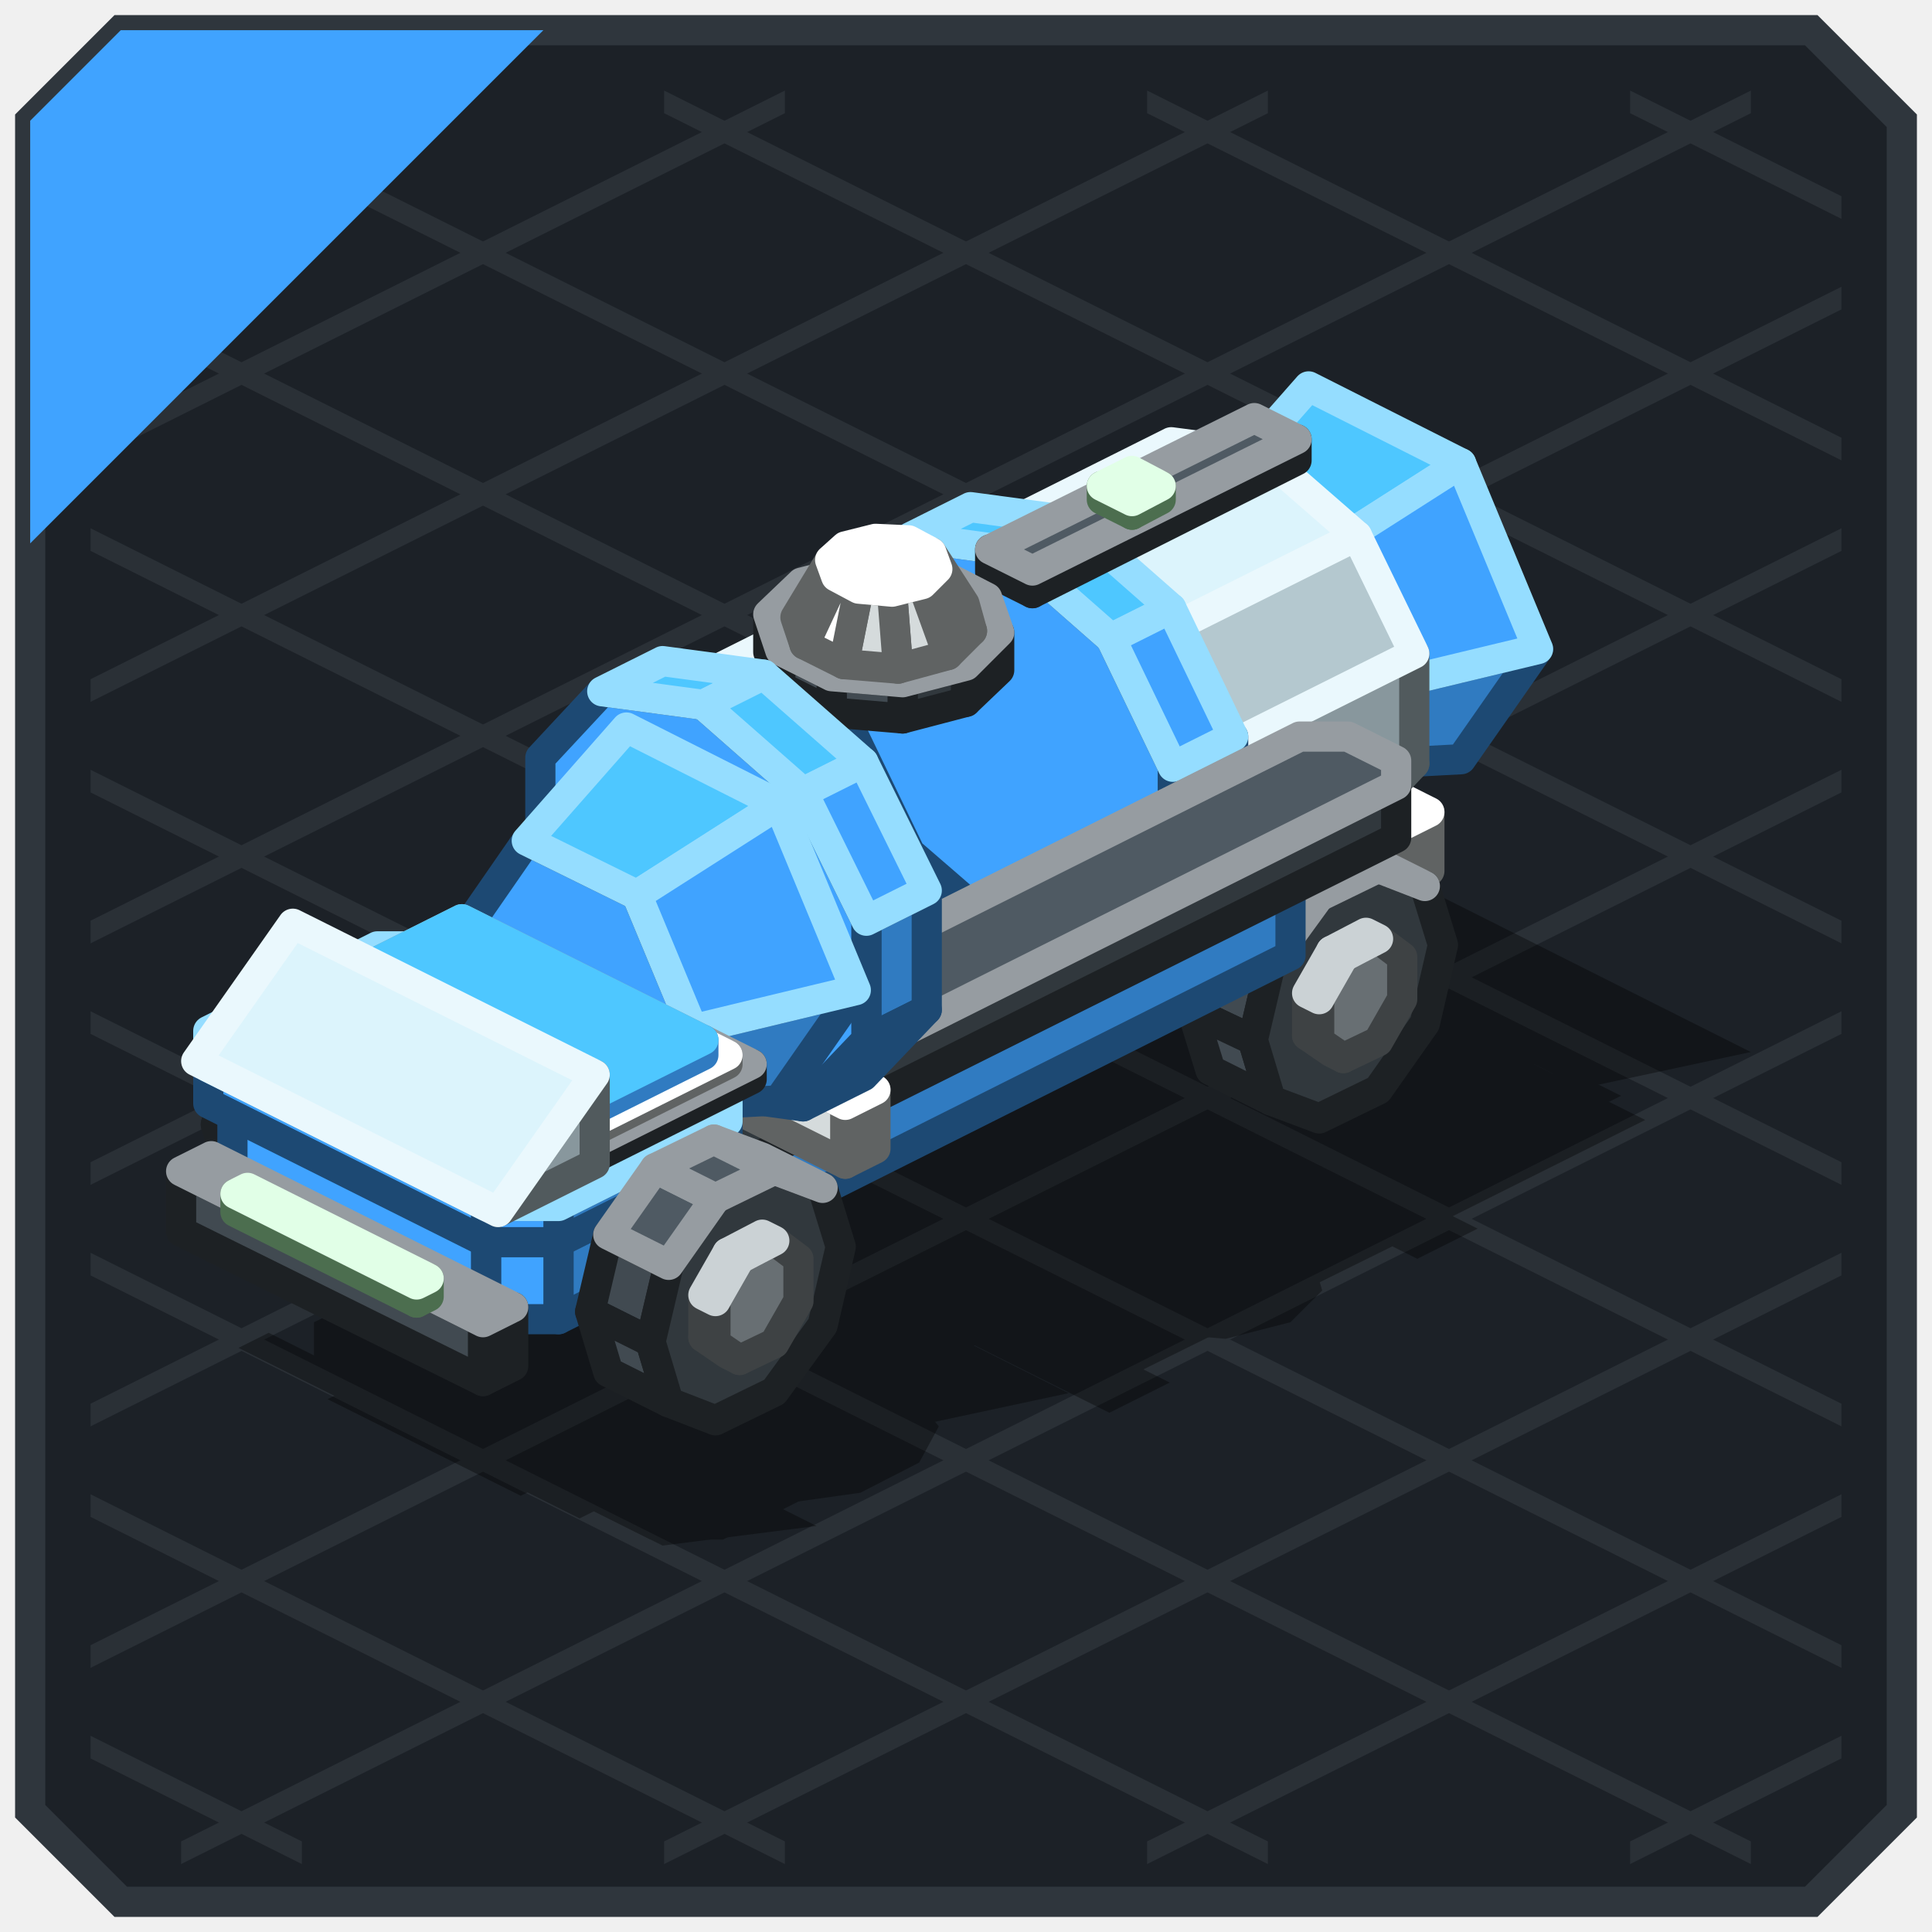
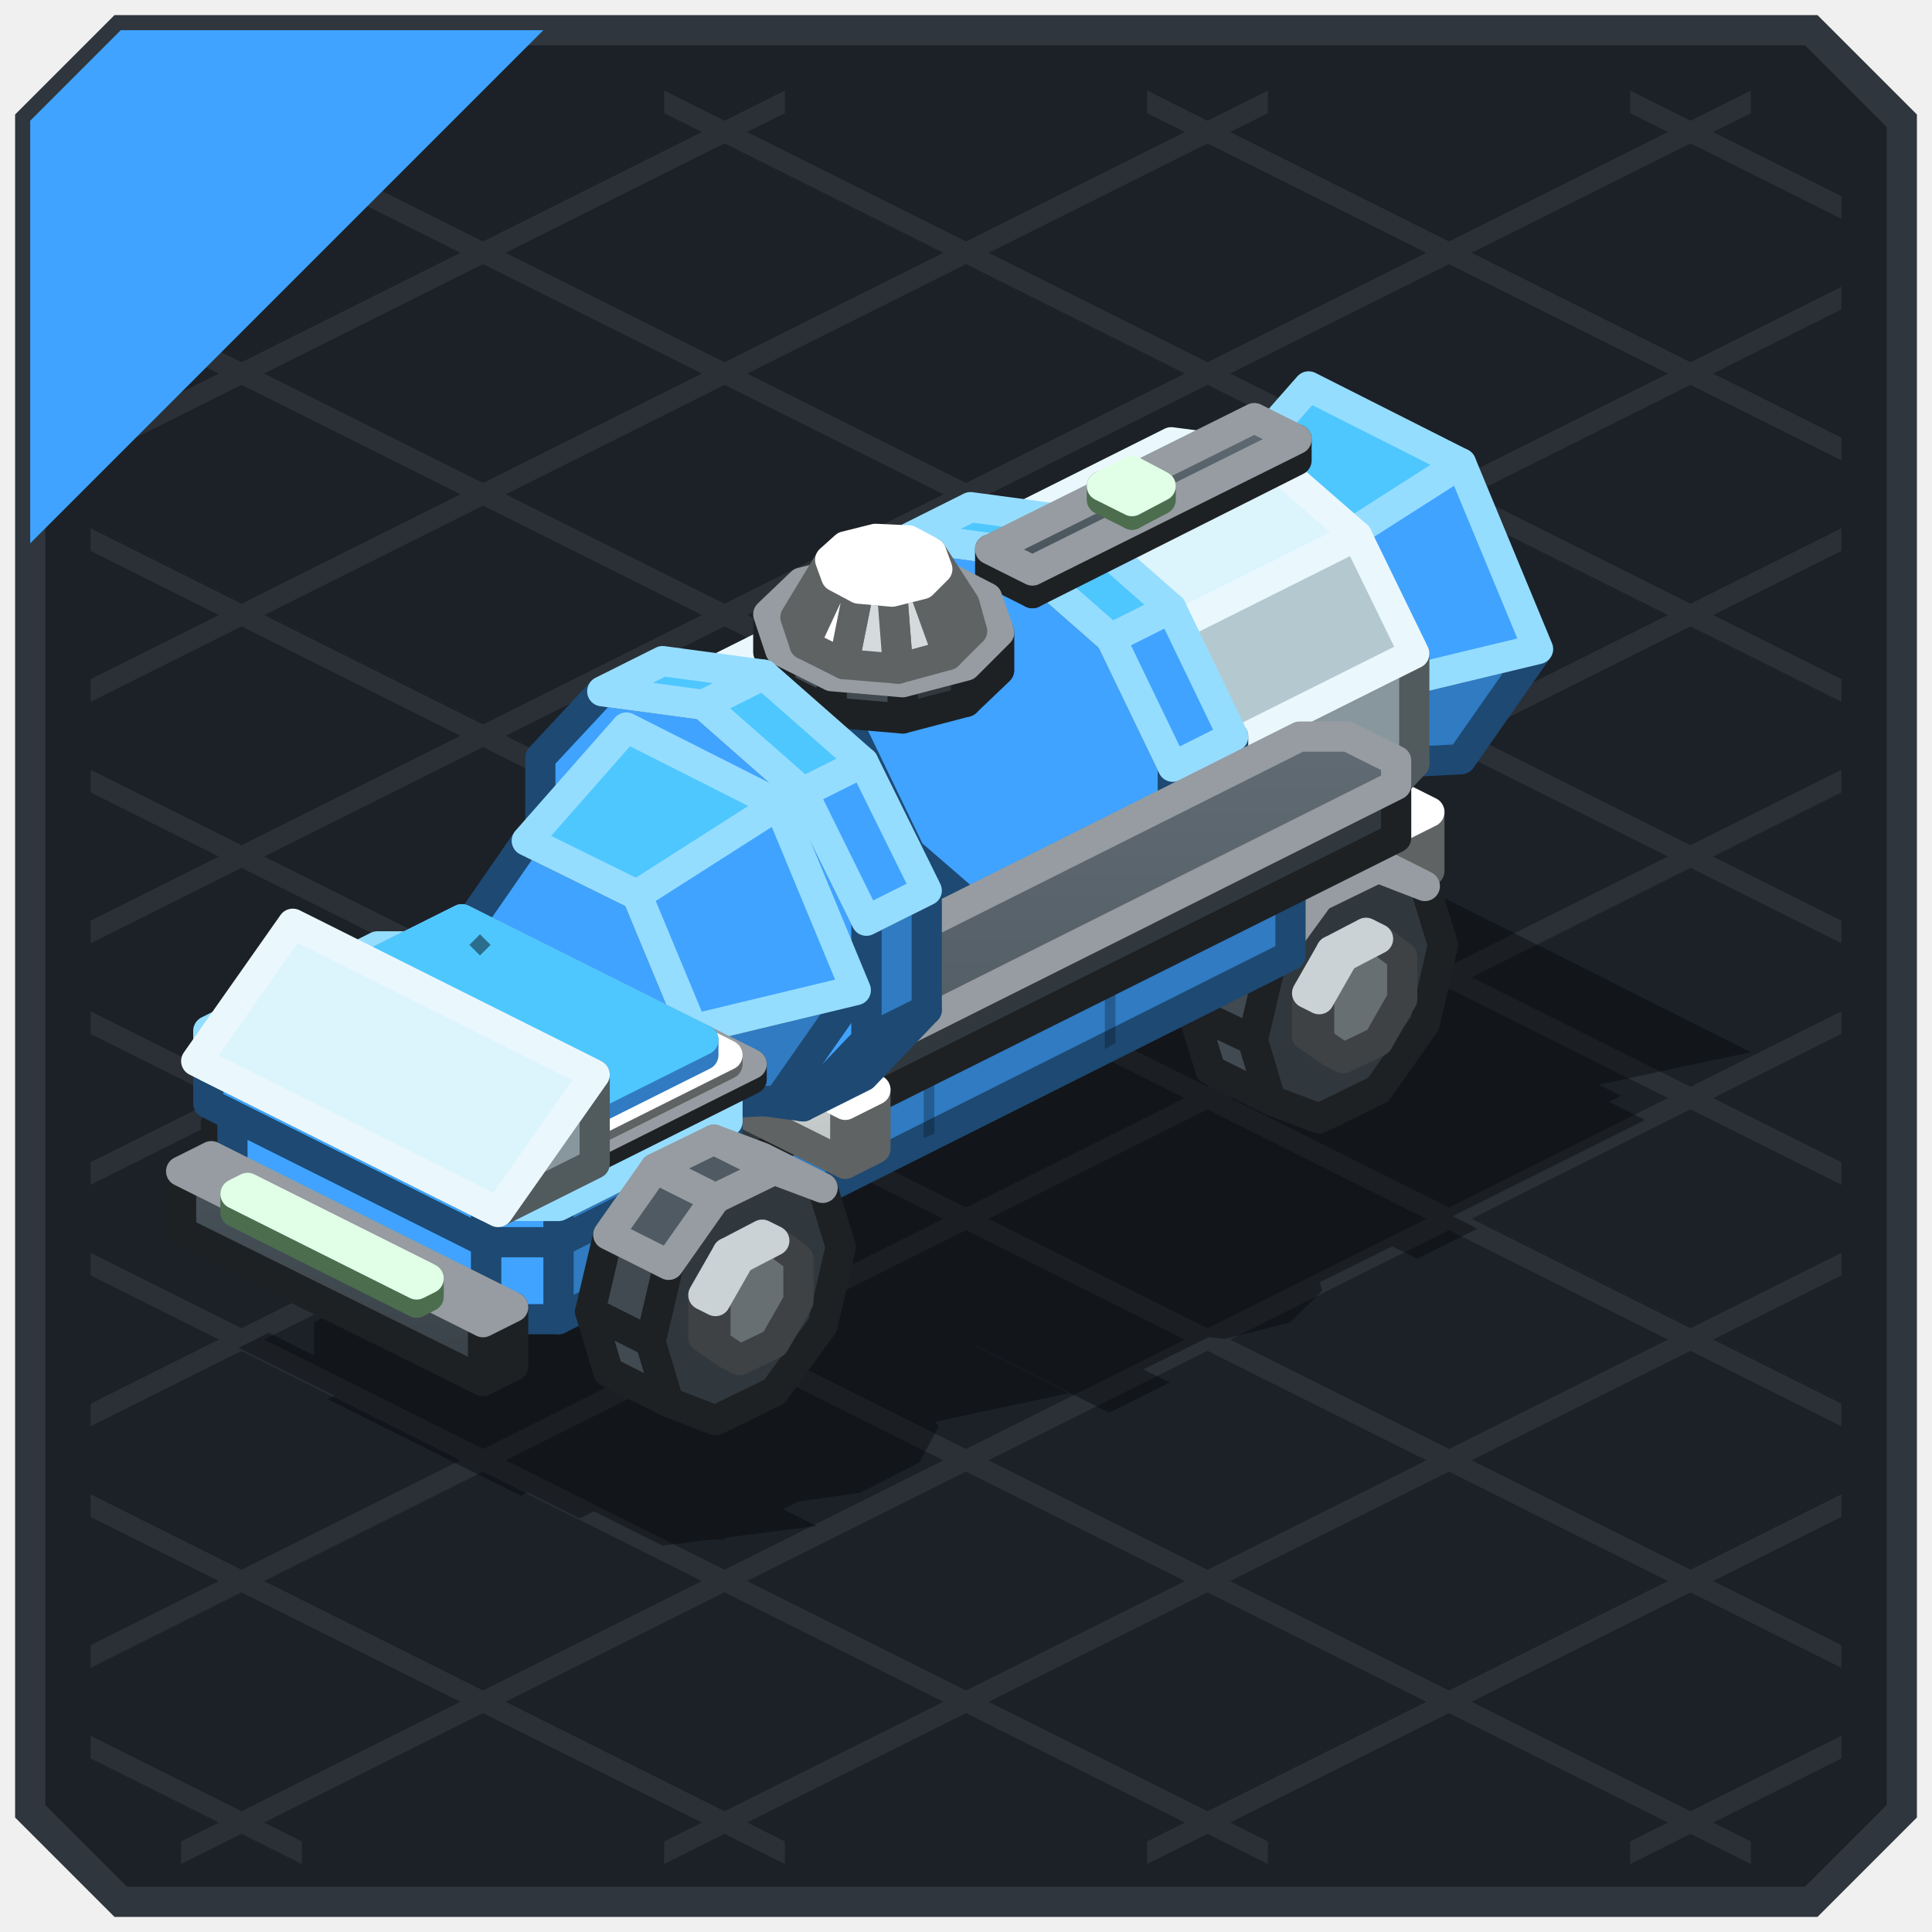
<svg xmlns="http://www.w3.org/2000/svg" width="128" height="128" viewBox="0 0 128 128">
+   <defs>
+     <linearGradient id="s0" x1="0" y1="0" x2="0" y2="1">
+       <stop offset="0" stop-color="#48525A" />
+       <stop offset="1" stop-color="#394147" />
+     </linearGradient>
+     <linearGradient id="s1" x1="0" y1="0" x2="0" y2="1">
+       <stop offset="0" stop-color="#616B73" />
+       <stop offset="1" stop-color="#48525A" />
+     </linearGradient>
+     <linearGradient id="s2" x1="0" y1="0" x2="0" y2="1">
+       <stop offset="0" stop-color="#EAEDEE" />
+       <stop offset="1" stop-color="#BBC1C1" />
+     </linearGradient>
+     <linearGradient id="s3" x1="0" y1="0" x2="0" y2="1">
+       <stop offset="0" stop-color="#FFFFFF" />
+       <stop offset="1" stop-color="#EAEDEE" />
+     </linearGradient>
+   </defs>
  <g stroke-width="2">
    <polygon points="8,2 120,2 126,8 126,120 120,126 8,126 2,120 2,8" fill="#1C2127" stroke="#2F363D" />
  </g>
  <g>
    <polygon points="108,6 122,13 122,14.5 108,7.5" fill="#2A3036" />
    <polygon points="76,6 122,29 122,30.5 76,7.5" fill="#2A3036" />
    <polygon points="44,6 122,45 122,46.5 44,7.5" fill="#2A3036" />
    <polygon points="12,6 122,61 122,62.5 12,7.5" fill="#2A3036" />
    <polygon points="6,19 122,77 122,78.5 6,20.5" fill="#2A3036" />
    <polygon points="6,35 122,93 122,94.5 6,36.5" fill="#2A3036" />
    <polygon points="6,51 122,109 122,110.5 6,52.5" fill="#2A3036" />
    <polygon points="6,67 116,122 116,123.5 6,68.5" fill="#2A3036" />
    <polygon points="6,83 84,122 84,123.5 6,84.5" fill="#2A3036" />
    <polygon points="6,99 52,122 52,123.5 6,100.5" fill="#2A3036" />
    <polygon points="6,115 20,122 20,123.5 6,116.5" fill="#2A3036" />
    <polygon points="6,13 20,6 20,7.5 6,14.5" fill="#2A3036" />
    <polygon points="6,29 52,6 52,7.5 6,30.5" fill="#2A3036" />
    <polygon points="6,45 84,6 84,7.5 6,46.5" fill="#2A3036" />
    <polygon points="6,61 116,6 116,7.5 6,62.5" fill="#2A3036" />
    <polygon points="6,77 122,19 122,20.5 6,78.5" fill="#2A3036" />
    <polygon points="6,93 122,35 122,36.5 6,94.5" fill="#2A3036" />
    <polygon points="6,109 122,51 122,52.5 6,110.5" fill="#2A3036" />
    <polygon points="12,122 122,67 122,68.5 12,123.5" fill="#2A3036" />
    <polygon points="44,122 122,83 122,84.5 44,123.5" fill="#2A3036" />
    <polygon points="76,122 122,99 122,100.5 76,123.5" fill="#2A3036" />
    <polygon points="108,122 122,115 122,116.5 108,123.5" fill="#2A3036" />
  </g>
  <g>
    <polygon points="8,2 36,2 2,36 2,8" fill="#40A3FF" />
  </g>
  <g opacity="0.35">
    <polygon points="47.3,90.2 52.3,89.5 56.5,90.4 60.5,92.4 62.2,94.5 60.9,96.9 57,98.9 52,99.6 47.9,98.7 43.9,96.7 42.1,94.6 43.4,92.1" fill="#000000" />
    <polygon points="53.1,93.8 56,93.7 58.6,95 58.3,96.5 56,97.6 53.1,97.8 50.5,96.4 50.8,95" fill="#000000" />
    <polygon points="22.5,77.8 27.5,77.1 31.7,78 35.7,80 37.5,82.1 36.1,84.6 32.2,86.5 27.3,87.2 23.1,86.3 19.1,84.3 17.3,82.2 18.6,79.7" fill="#000000" />
    <polygon points="23.5,79.1 26.4,78.9 29.1,80.2 28.7,81.7 26.5,82.8 23.5,83 20.9,81.7 21.2,80.2" fill="#000000" />
    <polygon points="87.3,70.2 92.3,69.5 96.4,70.4 100.4,72.4 102.2,74.5 100.9,77 97,78.9 92,79.6 87.8,78.7 83.8,76.7 82.1,74.6 83.4,72.1" fill="#000000" />
    <polygon points="93.1,73.9 96,73.7 98.6,75 98.3,76.5 96,77.6 93.1,77.8 90.5,76.5 90.8,75" fill="#000000" />
    <polygon points="62.5,57.8 67.5,57.1 71.7,58 75.7,60 77.4,62.1 76.1,64.6 72.2,66.5 67.2,67.2 63.1,66.3 59.1,64.3 57.3,62.2 58.6,59.7" fill="#000000" />
    <polygon points="63.5,59.1 66.4,58.9 69,60.2 68.7,61.7 66.4,62.8 63.5,63 60.9,61.7 61.2,60.2" fill="#000000" />
    <polygon points="26.1,79.9 53.4,93.6 50.3,95.2 22.9,81.5" fill="#000000" />
    <polygon points="66.1,59.9 93.4,73.6 90.2,75.2 62.9,61.5" fill="#000000" />
    <polygon points="89.3,58.8 92.5,58.8 98,61.5 98,63.1 33.2,95.4 30,95.4 24.6,92.7 24.6,91.1" fill="#000000" />
    <polygon points="85.6,65.3 91.3,68.1 55.3,86.1 49.7,83.3" fill="#000000" />
    <polygon points="77.6,61.3 83.3,64.1 47.3,82.1 41.7,79.3" fill="#000000" />
    <polygon points="30.4,82.9 35.2,82.9 55.8,93.2 55.8,95.6 46.3,100.4 41.5,100.4 20.8,90 20.8,87.6" fill="#000000" />
    <polygon points="34.3,84 39.1,84 59,94 59,96.4 47.9,102 43.1,102 23.1,92 23.1,89.6" fill="#000000" />
    <polygon points="30.3,89.2 54.1,101.1 43.9,102.4 23.9,92.4" fill="#000000" />
    <polygon points="41.5,84 61.3,93.9 50.9,99.1 31.1,89.2" fill="#000000" />
    <polygon points="42.1,85.1 60.1,94.1 51.3,98.5 33.3,89.5" fill="#000000" />
    <polygon points="42.5,86.1 59.1,94.4 51.9,98 35.3,89.7" fill="#000000" />
    <polygon points="17.8,88.3 40.4,99.6 38.4,100.6 15.8,89.3" fill="#000000" />
    <polygon points="22.5,92.3 35.3,98.7 34.5,99.1 21.7,92.7" fill="#000000" />
    <polygon points="43.4,77.2 66,88.4 64,89.4 41.4,78.2" fill="#000000" />
    <polygon points="63.4,67.2 85.9,78.4 83.9,79.4 61.4,68.2" fill="#000000" />
    <polygon points="80.2,58.8 102.7,70 100.7,71 78.2,59.8" fill="#000000" />
    <polygon points="93.1,58.2 116,69.7 104.8,72.1 88.3,63.8" fill="#000000" />
    <polygon points="84.1,61.7 109,74.2 95.8,80.8 70.9,68.3" fill="#000000" />
    <polygon points="70.9,67.9 97.9,81.4 93.9,83.4 66.9,69.9" fill="#000000" />
    <polygon points="67.7,69.9 92.6,82.4 75.4,90.9 50.5,78.5" fill="#000000" />
    <polygon points="50.5,78.1 77.5,91.6 73.5,93.6 46.5,80.1" fill="#000000" />
    <polygon points="47.9,80.8 70.8,92.3 59.6,94.7 43.1,86.4" fill="#000000" />
    <polygon points="103.6,70.7 107.4,72.6 89.8,81.4 86,79.5" fill="#000000" />
    <polygon points="96.4,75.7 99,77 97,78 94.4,76.7" fill="#000000" />
    <polygon points="72.9,81.3 77.2,80.2 81.9,80.6 86.9,83.1 87.6,85.5 85.5,87.6 81.2,88.7 76.5,88.3 71.5,85.8 70.8,83.4" fill="#000000" />
    <polygon points="75.8,82.7 79.1,81.9 82.7,82.2 85.3,83.5 85.9,85.3 86.1,86.4 85.1,87.4 83.1,87.9 80.9,87.8 77.3,87.5 74.7,86.2 74.1,84.4" fill="#000000" />
  </g>
  <g stroke-width="2" stroke-linejoin="round">
    <polygon points="57.8,51.4 57.8,54.2 57,53.8 57,51" fill="#8A9398" stroke="#3E4244" />
    <polygon points="57.8,54.2 59.4,55.4 58.6,55 57,53.8" fill="#686F73" stroke="#3E4244" />
    <polygon points="59.4,48.6 57.8,51.4 57.8,54.2 59.4,55.4 61.7,54.2 63.3,51.4 63.3,48.6 61.7,47.5" fill="#686F73" stroke="#3E4244" />
    <polygon points="59.4,48.6 57.8,51.4 57,51 58.6,48.2" fill="#A8B3B9" stroke="#CBD2D5" />
    <polygon points="61.7,47.5 59.4,48.6 58.6,48.2 60.9,47.1" fill="#A8B3B9" stroke="#CBD2D5" />
    <polygon points="59.5,51.4 58.3,56.6 54.3,54.6 55.5,49.4" fill="#414A51" stroke="#1D2124" />
    <polygon points="58.3,56.6 59.5,60.5 55.5,58.5 54.3,54.6" fill="#414A51" stroke="#1D2124" />
    <polygon points="62.6,47 59.5,51.4 58.3,56.6 59.5,60.5 62.6,61.7 66.5,59.8 69.7,55.4 70.9,50.3 69.7,46.3 66.5,45.1" fill="#31383D" stroke="#1D2124" />
    <polygon points="62.6,47 59.5,51.4 55.5,49.4 58.6,45" fill="#4F5A63" stroke="#969CA1" />
    <polygon points="69.7,46.3 66.5,45.1 62.5,43.1 65.7,44.3" fill="#414A51" stroke="#969CA1" />
    <polygon points="66.5,45.1 62.6,47 58.6,45 62.5,43.1" fill="#4F5A63" stroke="#969CA1" />
    <polygon points="88.9,68.4 85.7,70 85.7,66.1 88.9,64.5" fill="#31383D" stroke="#1D2124" />
-     <polygon points="85.7,70 61,57.6 61,53.7 85.7,66.1" fill="#414A51" stroke="#1D2124" />
-     <polygon points="61,53.7 64.2,52.1 88.9,64.5 85.7,66.1" fill="#4F5A63" stroke="#969CA1" />
+     <polygon points="85.7,70 61,57.6 61,53.7 85.7,66.1" fill="url(#s0)" stroke="#1D2124" />
+     <polygon points="61,53.7 64.2,52.1 88.9,64.5 85.7,66.1" fill="url(#s1)" stroke="#969CA1" />
    <polygon points="17.8,71.4 17.8,74.2 17,73.8 17,71" fill="#8A9398" stroke="#3E4244" />
    <polygon points="17.8,74.2 19.5,75.3 18.7,74.9 17,73.8" fill="#686F73" stroke="#3E4244" />
    <polygon points="19.5,68.6 17.8,71.4 17.8,74.2 19.5,75.3 21.7,74.2 23.4,71.4 23.4,68.6 21.7,67.4" fill="#686F73" stroke="#3E4244" />
    <polygon points="19.5,68.6 17.8,71.4 17,71 18.7,68.2" fill="#A8B3B9" stroke="#CBD2D5" />
    <polygon points="21.7,67.4 19.5,68.6 18.7,68.2 20.9,67" fill="#A8B3B9" stroke="#CBD2D5" />
    <polygon points="94.7,57.7 92.7,58.7 92.7,54.8 94.7,53.8" fill="#A1A6A6" stroke="#606363" />
-     <polygon points="92.7,58.7 72.8,48.7 72.8,44.8 92.7,54.8" fill="#D5DBDC" stroke="#606363" />
-     <polygon points="72.8,44.8 74.8,43.8 94.7,53.8 92.7,54.8" fill="#FFFFFF" stroke="#FFFFFF" />
+     <polygon points="92.7,58.7 72.8,48.7 72.8,44.8 92.7,54.8" fill="url(#s2)" stroke="#606363" />
+     <polygon points="72.8,44.8 74.8,43.8 94.7,53.8 92.7,54.8" fill="url(#s3)" stroke="#FFFFFF" />
    <polygon points="77.5,59.3 41.6,77.3 41.6,70.4 77.5,52.4" fill="#307BC1" stroke="#1D4973" />
+     <polygon points="65.9,65.1 65.2,65.5 65.2,58.6 65.9,58.3" fill="#000000" fill-opacity="0.25" />
+     <polygon points="53.9,71.1 53.2,71.4 53.2,64.6 53.9,64.3" fill="#000000" fill-opacity="0.25" />
    <polygon points="41.6,77.3 40.4,76.7 40.4,69.8 41.6,70.4" fill="#40A3FF" stroke="#1D4973" />
    <polygon points="40.4,69.8 76.4,51.8 77.5,52.4 41.6,70.4" fill="#4EC7FF" stroke="#95DDFF" />
    <polygon points="101.9,43 96.8,50.3 87.4,50.8 91.1,45.6" fill="#307BC1" stroke="#1D4973" />
    <polygon points="80.1,33.1 87.4,36.7 91.1,45.6 87.4,50.8 80.1,47.2 76.4,38.3" fill="#40A3FF" stroke="#1D4973" />
    <polygon points="86.7,25.6 96.8,30.7 87.4,36.7 80.1,33.1" fill="#4EC7FF" stroke="#95DDFF" />
    <polygon points="96.8,30.7 101.9,43 91.1,45.6 87.4,36.7" fill="#40A3FF" stroke="#95DDFF" />
    <polygon points="93.7,43.3 93.7,50.6 80.5,57.2 80.5,49.9" fill="#88979D" stroke="#515A5D" />
    <polygon points="93.7,50.6 89.9,54.6 76.7,61.2 80.5,57.2" fill="#88979D" stroke="#515A5D" />
    <polygon points="60.6,39.9 64.4,35.9 70.6,36.7 76.7,42.1 80.5,49.9 80.5,57.2 76.7,61.2 70.6,60.4 64.4,55.1 60.6,47.2" fill="#B4C8CF" stroke="#515A5D" />
    <polygon points="77.6,29.3 83.7,30.1 70.6,36.7 64.4,35.9" fill="#DCF4FC" stroke="#EAF8FD" />
    <polygon points="83.7,30.1 89.9,35.5 76.7,42.1 70.6,36.7" fill="#DCF4FC" stroke="#EAF8FD" />
    <polygon points="89.9,35.5 93.7,43.3 80.5,49.9 76.7,42.1" fill="#B4C8CF" stroke="#EAF8FD" />
    <polygon points="77.3,51.5 77.3,58.8 60.2,67.4 60.2,60.1" fill="#88979D" stroke="#515A5D" />
    <polygon points="77.3,58.8 73.5,62.8 56.3,71.4 60.2,67.4" fill="#88979D" stroke="#515A5D" />
    <polygon points="40.2,50.1 44,46.1 50.2,46.9 56.3,52.3 60.2,60.1 60.2,67.4 56.3,71.4 50.2,70.6 44,65.2 40.2,57.4" fill="#B4C8CF" stroke="#515A5D" />
    <polygon points="61.2,37.5 67.4,38.3 50.2,46.9 44,46.1" fill="#DCF4FC" stroke="#EAF8FD" />
    <polygon points="67.4,38.3 73.5,43.7 56.3,52.3 50.2,46.9" fill="#DCF4FC" stroke="#EAF8FD" />
    <polygon points="73.5,43.7 77.3,51.5 60.2,60.1 56.3,52.3" fill="#B4C8CF" stroke="#EAF8FD" />
    <polygon points="77.9,66.1 76,67.1 76,63.2 77.9,62.2" fill="#A1A6A6" stroke="#606363" />
-     <polygon points="76,67.1 56,57.1 56,53.2 76,63.2" fill="#D5DBDC" stroke="#606363" />
-     <polygon points="56,53.2 58,52.2 77.9,62.2 76,63.2" fill="#FFFFFF" stroke="#FFFFFF" />
+     <polygon points="76,67.1 56,57.1 56,53.2 76,63.2" fill="url(#s2)" stroke="#606363" />
+     <polygon points="56,53.2 58,52.2 77.9,62.2 76,63.2" fill="url(#s3)" stroke="#FFFFFF" />
    <polygon points="84.2,63.8 83,68.9 79,67 80.2,61.8" fill="#414A51" stroke="#1D2124" />
    <polygon points="83,68.9 84.2,72.9 80.2,70.9 79,67" fill="#414A51" stroke="#1D2124" />
    <polygon points="87.4,59.4 84.2,63.8 83,68.9 84.2,72.9 87.4,74.1 91.3,72.2 94.4,67.8 95.6,62.6 94.4,58.7 91.3,57.5" fill="#31383D" stroke="#1D2124" />
    <polygon points="87.4,59.4 84.2,63.8 80.2,61.8 83.4,57.4" fill="#4F5A63" stroke="#969CA1" />
    <polygon points="94.4,58.7 91.3,57.5 87.3,55.5 90.4,56.7" fill="#414A51" stroke="#969CA1" />
    <polygon points="91.3,57.5 87.4,59.4 83.4,57.4 87.3,55.5" fill="#4F5A63" stroke="#969CA1" />
    <polygon points="85.5,63.3 49.6,81.3 49.6,74.4 85.5,56.4" fill="#307BC1" stroke="#1D4973" />
+     <polygon points="73.9,69.1 73.2,69.5 73.2,62.6 73.9,62.3" fill="#000000" fill-opacity="0.25" />
+     <polygon points="61.9,75.1 61.2,75.4 61.2,68.6 61.9,68.3" fill="#000000" fill-opacity="0.25" />
    <polygon points="49.6,81.3 48.4,80.7 48.4,73.8 49.6,74.4" fill="#40A3FF" stroke="#1D4973" />
    <polygon points="48.4,73.8 84.3,55.8 85.5,56.4 49.6,74.4" fill="#4EC7FF" stroke="#95DDFF" />
    <polygon points="49,88.4 45.8,90 45.8,86.1 49,84.5" fill="#31383D" stroke="#1D2124" />
-     <polygon points="45.8,90 21,77.6 21,73.7 45.8,86.1" fill="#414A51" stroke="#1D2124" />
-     <polygon points="21,73.7 24.2,72.1 49,84.5 45.8,86.1" fill="#4F5A63" stroke="#969CA1" />
+     <polygon points="45.8,90 21,77.6 21,73.7 45.8,86.1" fill="url(#s0)" stroke="#1D2124" />
+     <polygon points="21,73.7 24.2,72.1 49,84.5 45.8,86.1" fill="url(#s1)" stroke="#969CA1" />
    <polygon points="87.4,66.2 87.4,69 86.6,68.6 86.6,65.8" fill="#8A9398" stroke="#3E4244" />
    <polygon points="87.4,69 89,70.1 88.2,69.7 86.6,68.6" fill="#686F73" stroke="#3E4244" />
    <polygon points="89,63.4 87.4,66.2 87.4,69 89,70.1 91.3,69 92.9,66.2 92.9,63.4 91.3,62.2" fill="#686F73" stroke="#3E4244" />
    <polygon points="89,63.4 87.4,66.2 86.6,65.8 88.2,63" fill="#A8B3B9" stroke="#CBD2D5" />
    <polygon points="91.3,62.2 89,63.4 88.2,63 90.5,61.8" fill="#A8B3B9" stroke="#CBD2D5" />
    <polygon points="81.7,48.8 81.7,56.8 77.7,58.8 77.7,50.8" fill="#307BC1" stroke="#1D4973" />
    <polygon points="81.7,56.8 77.6,61.1 73.6,63.1 77.7,58.8" fill="#307BC1" stroke="#1D4973" />
    <polygon points="56.2,40 60.3,35.6 67,36.5 73.6,42.3 77.7,50.8 77.7,58.8 73.6,63.1 67,62.3 60.3,56.5 56.2,48" fill="#40A3FF" stroke="#1D4973" />
    <polygon points="64.3,33.6 71,34.5 67,36.5 60.3,35.6" fill="#4EC7FF" stroke="#95DDFF" />
    <polygon points="71,34.5 77.6,40.3 73.6,42.3 67,36.5" fill="#4EC7FF" stroke="#95DDFF" />
    <polygon points="77.6,40.3 81.7,48.8 77.7,50.8 73.6,42.3" fill="#40A3FF" stroke="#95DDFF" />
    <polygon points="85.9,30.5 68.4,39.3 68.4,37.8 85.9,29.1" fill="#31383D" stroke="#1D2124" />
    <polygon points="68.4,39.3 65.6,37.9 65.6,36.4 68.4,37.8" fill="#414A51" stroke="#1D2124" />
-     <polygon points="65.6,36.4 83.1,27.7 85.9,29.1 68.4,37.8" fill="#4F5A63" stroke="#969CA1" />
+     <polygon points="65.6,36.4 83.1,27.7 85.9,29.1 68.4,37.8" fill="url(#s1)" stroke="#969CA1" />
    <polygon points="76.9,33.1 75,34.1 75,33.2 76.9,32.2" fill="#7FB985" stroke="#4C6E4F" />
    <polygon points="75,34.1 73,33.1 73,32.2 75,33.2" fill="#A8F5B0" stroke="#4C6E4F" />
    <polygon points="73,32.2 75,31.2 76.9,32.2 75,33.2" fill="#CDFFD7" stroke="#E1FFE7" />
    <polygon points="92.5,55.5 27.8,87.8 27.8,84.4 92.5,52" fill="#31383D" stroke="#1D2124" />
    <polygon points="27.8,87.8 24.6,87.8 24.6,84.4 27.8,84.4" fill="#414A51" stroke="#1D2124" />
    <polygon points="24.6,87.8 21.4,86.2 21.4,82.8 24.6,84.4" fill="#414A51" stroke="#1D2124" />
-     <polygon points="21.4,82.8 21.4,81.2 86.1,48.8 89.3,48.8 92.5,50.4 92.5,52 27.8,84.4 24.6,84.4" fill="#4F5A63" stroke="#969CA1" />
+     <polygon points="21.4,82.8 21.4,81.2 86.1,48.8 89.3,48.8 92.5,50.4 92.5,52 27.8,84.4 24.6,84.4" fill="url(#s1)" stroke="#969CA1" />
    <polygon points="58,76.1 56,77.1 56,73.2 58,72.2" fill="#A1A6A6" stroke="#606363" />
-     <polygon points="56,77.1 36,67.1 36,63.2 56,73.2" fill="#D5DBDC" stroke="#606363" />
-     <polygon points="36,63.2 38,62.2 58,72.2 56,73.2" fill="#FFFFFF" stroke="#FFFFFF" />
+     <polygon points="56,77.1 36,67.1 36,63.2 56,73.2" fill="url(#s2)" stroke="#606363" />
+     <polygon points="36,63.2 38,62.2 58,72.2 56,73.2" fill="url(#s3)" stroke="#FFFFFF" />
    <polygon points="51.7,45.5 50.9,43.2 50.9,40.7 51.7,43.1" fill="#414A51" stroke="#1D2124" />
    <polygon points="66.2,44.4 64,46.5 64,44.1 66.2,41.9" fill="#31383D" stroke="#1D2124" />
    <polygon points="64,46.5 59.8,47.6 59.8,45.2 64,44.1" fill="#31383D" stroke="#1D2124" />
    <polygon points="59.8,47.6 55.1,47.2 55.1,44.8 59.8,45.2" fill="#414A51" stroke="#1D2124" />
    <polygon points="55.1,47.2 51.7,45.5 51.7,43.1 55.1,44.8" fill="#414A51" stroke="#1D2124" />
-     <polygon points="51.7,43.1 50.9,40.7 53.1,38.6 57.4,37.5 62.1,37.9 65.4,39.6 66.2,41.9 64,44.1 59.8,45.2 55.1,44.8" fill="#4F5A63" stroke="#969CA1" />
+     <polygon points="51.7,43.1 50.9,40.7 53.1,38.6 57.4,37.5 62.1,37.9 65.4,39.6 66.2,41.9 64,44.1 59.8,45.2 55.1,44.8" fill="url(#s1)" stroke="#969CA1" />
    <polygon points="53.3,42.7 52.7,40.9 55,37.1 55.4,38.2" fill="#FFFFFF" stroke="#606363" />
    <polygon points="63.9,40 64.4,41.8 62.1,37.7 61.7,36.6" fill="#D5DBDC" stroke="#606363" />
    <polygon points="64.4,41.8 62.8,43.4 61.1,38.7 62.1,37.7" fill="#D5DBDC" stroke="#606363" />
    <polygon points="62.8,43.4 59.5,44.3 59.1,39.2 61.1,38.7" fill="#D5DBDC" stroke="#606363" />
    <polygon points="59.5,44.3 55.9,44 56.9,39 59.1,39.2" fill="#D5DBDC" stroke="#606363" />
    <polygon points="55.9,44 53.3,42.7 55.4,38.2 56.9,39" fill="#FFFFFF" stroke="#606363" />
    <polygon points="55.4,38.2 55,37.1 56,36.2 58,35.7 60.2,35.8 61.7,36.6 62.1,37.7 61.1,38.7 59.1,39.2 56.9,39" fill="#FFFFFF" stroke="#FFFFFF" />
    <polygon points="61.4,59 61.4,66.9 57.4,68.9 57.4,61" fill="#307BC1" stroke="#1D4973" />
    <polygon points="61.4,66.9 57.2,71.3 53.2,73.3 57.4,68.9" fill="#307BC1" stroke="#1D4973" />
    <polygon points="35.8,50.2 39.9,45.8 46.6,46.7 53.2,52.5 57.4,61 57.4,68.9 53.2,73.3 46.6,72.4 39.9,66.7 35.8,58.2" fill="#40A3FF" stroke="#1D4973" />
    <polygon points="43.9,43.8 50.6,44.7 46.6,46.7 39.9,45.8" fill="#4EC7FF" stroke="#95DDFF" />
    <polygon points="50.6,44.7 57.2,50.5 53.2,52.5 46.6,46.7" fill="#4EC7FF" stroke="#95DDFF" />
    <polygon points="57.2,50.5 61.4,59 57.4,61 53.2,52.5" fill="#40A3FF" stroke="#95DDFF" />
    <polygon points="19.5,71.4 18.3,76.5 14.3,74.5 15.5,69.4" fill="#414A51" stroke="#1D2124" />
    <polygon points="18.3,76.5 19.5,80.5 15.5,78.5 14.3,74.5" fill="#414A51" stroke="#1D2124" />
    <polygon points="22.6,67 19.5,71.4 18.3,76.5 19.5,80.5 22.6,81.7 26.5,79.8 29.7,75.4 30.9,70.2 29.7,66.3 26.5,65.1" fill="#31383D" stroke="#1D2124" />
    <polygon points="22.6,67 19.5,71.4 15.5,69.4 18.6,65" fill="#4F5A63" stroke="#969CA1" />
    <polygon points="29.7,66.3 26.5,65.1 22.5,63.1 25.7,64.3" fill="#414A51" stroke="#969CA1" />
    <polygon points="26.5,65.1 22.6,67 18.6,65 22.5,63.1" fill="#4F5A63" stroke="#969CA1" />
    <polygon points="56.7,65.6 51.6,72.9 42.2,73.4 45.9,68.2" fill="#307BC1" stroke="#1D4973" />
    <polygon points="34.9,55.7 42.2,59.3 45.9,68.2 42.2,73.4 34.9,69.8 31.3,60.9" fill="#40A3FF" stroke="#1D4973" />
    <polygon points="41.5,48.2 51.6,53.3 42.2,59.3 34.9,55.7" fill="#4EC7FF" stroke="#95DDFF" />
    <polygon points="51.6,53.3 56.7,65.6 45.9,68.2 42.2,59.3" fill="#40A3FF" stroke="#95DDFF" />
    <polygon points="46.6,82.6 37,87.4 37,81.5 46.6,76.7" fill="#307BC1" stroke="#1D4973" />
    <polygon points="37,87.4 32.2,87.4 32.2,81.5 37,81.5" fill="#40A3FF" stroke="#1D4973" />
    <polygon points="32.2,87.4 15.4,79 15.4,73.1 32.2,81.5" fill="#40A3FF" stroke="#1D4973" />
    <polygon points="15.4,73.1 15.4,70.7 25,65.9 29.8,65.9 46.6,74.3 46.6,76.7 37,81.5 32.2,81.5" fill="#4EC7FF" stroke="#95DDFF" />
    <polygon points="34,90.5 32,91.5 32,87.6 34,86.6" fill="#31383D" stroke="#1D2124" />
-     <polygon points="32,91.5 12,81.6 12,77.6 32,87.6" fill="#414A51" stroke="#1D2124" />
-     <polygon points="12,77.6 14,76.6 34,86.6 32,87.6" fill="#4F5A63" stroke="#969CA1" />
+     <polygon points="32,91.5 12,81.6 12,77.6 32,87.6" fill="url(#s0)" stroke="#1D2124" />
+     <polygon points="12,77.6 14,76.6 34,86.6 32,87.6" fill="url(#s1)" stroke="#969CA1" />
    <polygon points="48.2,76.7 37,82.3 37,79.9 48.2,74.3" fill="#307BC1" stroke="#1D4973" />
    <polygon points="37,82.3 32.2,82.3 32.2,79.9 37,79.9" fill="#40A3FF" stroke="#1D4973" />
    <polygon points="32.2,82.3 13.8,73.1 13.8,70.7 32.2,79.9" fill="#40A3FF" stroke="#1D4973" />
    <polygon points="13.8,70.7 13.8,68.3 25,62.7 29.8,62.7 48.2,71.9 48.2,74.3 37,79.9 32.2,79.9" fill="#4EC7FF" stroke="#95DDFF" />
    <polygon points="49.8,71.5 39.4,76.7 39.4,75.7 49.8,70.5" fill="#31383D" stroke="#1D2124" />
-     <polygon points="39.4,76.7 20.2,67.1 20.2,66.1 39.4,75.7" fill="#414A51" stroke="#1D2124" />
-     <polygon points="20.2,66.1 30.6,60.9 49.8,70.5 39.4,75.7" fill="#4F5A63" stroke="#969CA1" />
+     <polygon points="39.4,76.7 20.2,67.1 20.2,66.1 39.4,75.7" fill="url(#s0)" stroke="#1D2124" />
+     <polygon points="20.2,66.1 30.6,60.9 49.8,70.5 39.4,75.7" fill="url(#s1)" stroke="#969CA1" />
+     <polygon points="29.5,70.7 39.8,65.5 40.5,65.9 30.1,71.1" fill="#000000" fill-opacity="0.25" />
+     <polygon points="37.5,73.6 38.1,72.9 38.8,73.6 38.1,74.3" fill="#000000" fill-opacity="0.45" />
+     <polygon points="31.1,63 31.8,62.3 32.5,63 31.8,63.7" fill="#000000" fill-opacity="0.45" />
    <polygon points="48.2,70.5 39.4,74.9 39.4,74.3 48.2,69.9" fill="#A1A6A6" stroke="#606363" />
-     <polygon points="39.4,74.9 21.8,66.1 21.8,65.5 39.4,74.3" fill="#D5DBDC" stroke="#606363" />
-     <polygon points="21.8,65.5 30.6,61.1 48.2,69.9 39.4,74.3" fill="#FFFFFF" stroke="#FFFFFF" />
+     <polygon points="39.4,74.9 21.8,66.1 21.8,65.5 39.4,74.3" fill="url(#s2)" stroke="#606363" />
+     <polygon points="21.8,65.5 30.6,61.1 48.2,69.9 39.4,74.3" fill="url(#s3)" stroke="#FFFFFF" />
+     <polygon points="24.8,66.1 25.5,65.5 26.2,66.1 25.5,66.8" fill="#000000" fill-opacity="0.45" />
+     <polygon points="43.8,69.3 44.5,68.6 45.2,69.3 44.5,70" fill="#000000" fill-opacity="0.45" />
    <polygon points="46.6,69.9 39.4,73.5 39.4,72.5 46.6,68.9" fill="#307BC1" stroke="#307BC1" />
    <polygon points="39.4,73.5 23.4,65.5 23.4,64.5 39.4,72.5" fill="#40A3FF" stroke="#307BC1" />
    <polygon points="23.4,64.5 30.6,60.9 46.6,68.9 39.4,72.5" fill="#4EC7FF" stroke="#4EC7FF" />
+     <polygon points="37.5,70.9 38.1,70.2 38.8,70.9 38.1,71.6" fill="#000000" fill-opacity="0.45" />
+     <polygon points="31.1,62.6 31.8,61.9 32.5,62.6 31.8,63.3" fill="#000000" fill-opacity="0.45" />
    <polygon points="44.3,83.8 43.1,88.9 39.1,86.9 40.3,81.8" fill="#414A51" stroke="#1D2124" />
    <polygon points="43.1,88.9 44.3,92.9 40.3,90.9 39.1,86.9" fill="#414A51" stroke="#1D2124" />
    <polygon points="47.4,79.4 44.3,83.8 43.1,88.9 44.3,92.9 47.4,94.1 51.3,92.2 54.5,87.8 55.7,82.6 54.5,78.7 51.3,77.5" fill="#31383D" stroke="#1D2124" />
    <polygon points="47.4,79.4 44.3,83.8 40.3,81.8 43.4,77.4" fill="#4F5A63" stroke="#969CA1" />
    <polygon points="54.5,78.7 51.3,77.5 47.3,75.5 50.5,76.7" fill="#414A51" stroke="#969CA1" />
    <polygon points="51.3,77.5 47.4,79.4 43.4,77.4 47.3,75.5" fill="#4F5A63" stroke="#969CA1" />
    <polygon points="28.4,85.9 27.6,86.3 27.6,85.1 28.4,84.7" fill="#7FB985" stroke="#4C6E4F" />
    <polygon points="27.6,86.3 15.6,80.3 15.6,79.1 27.6,85.1" fill="#A8F5B0" stroke="#4C6E4F" />
    <polygon points="15.6,79.1 16.4,78.7 28.4,84.7 27.6,85.1" fill="#CDFFD7" stroke="#E1FFE7" />
    <polygon points="47.4,86.2 47.4,89 46.6,88.6 46.6,85.8" fill="#8A9398" stroke="#3E4244" />
    <polygon points="47.4,89 49,90.1 48.2,89.7 46.6,88.6" fill="#686F73" stroke="#3E4244" />
    <polygon points="49,83.4 47.4,86.2 47.4,89 49,90.1 51.3,89 52.9,86.2 52.9,83.4 51.3,82.2" fill="#686F73" stroke="#3E4244" />
    <polygon points="49,83.4 47.4,86.2 46.6,85.8 48.2,83" fill="#A8B3B9" stroke="#CBD2D5" />
    <polygon points="51.3,82.2 49,83.4 48.2,83 50.5,81.8" fill="#A8B3B9" stroke="#CBD2D5" />
    <polygon points="39.4,77.1 33,80.3 39.4,71.2" fill="#88979D" stroke="#515A5D" />
    <polygon points="13,70.3 19.4,61.2 39.4,71.2 33,80.3" fill="#DCF4FC" stroke="#EAF8FD" />
  </g>
</svg>
